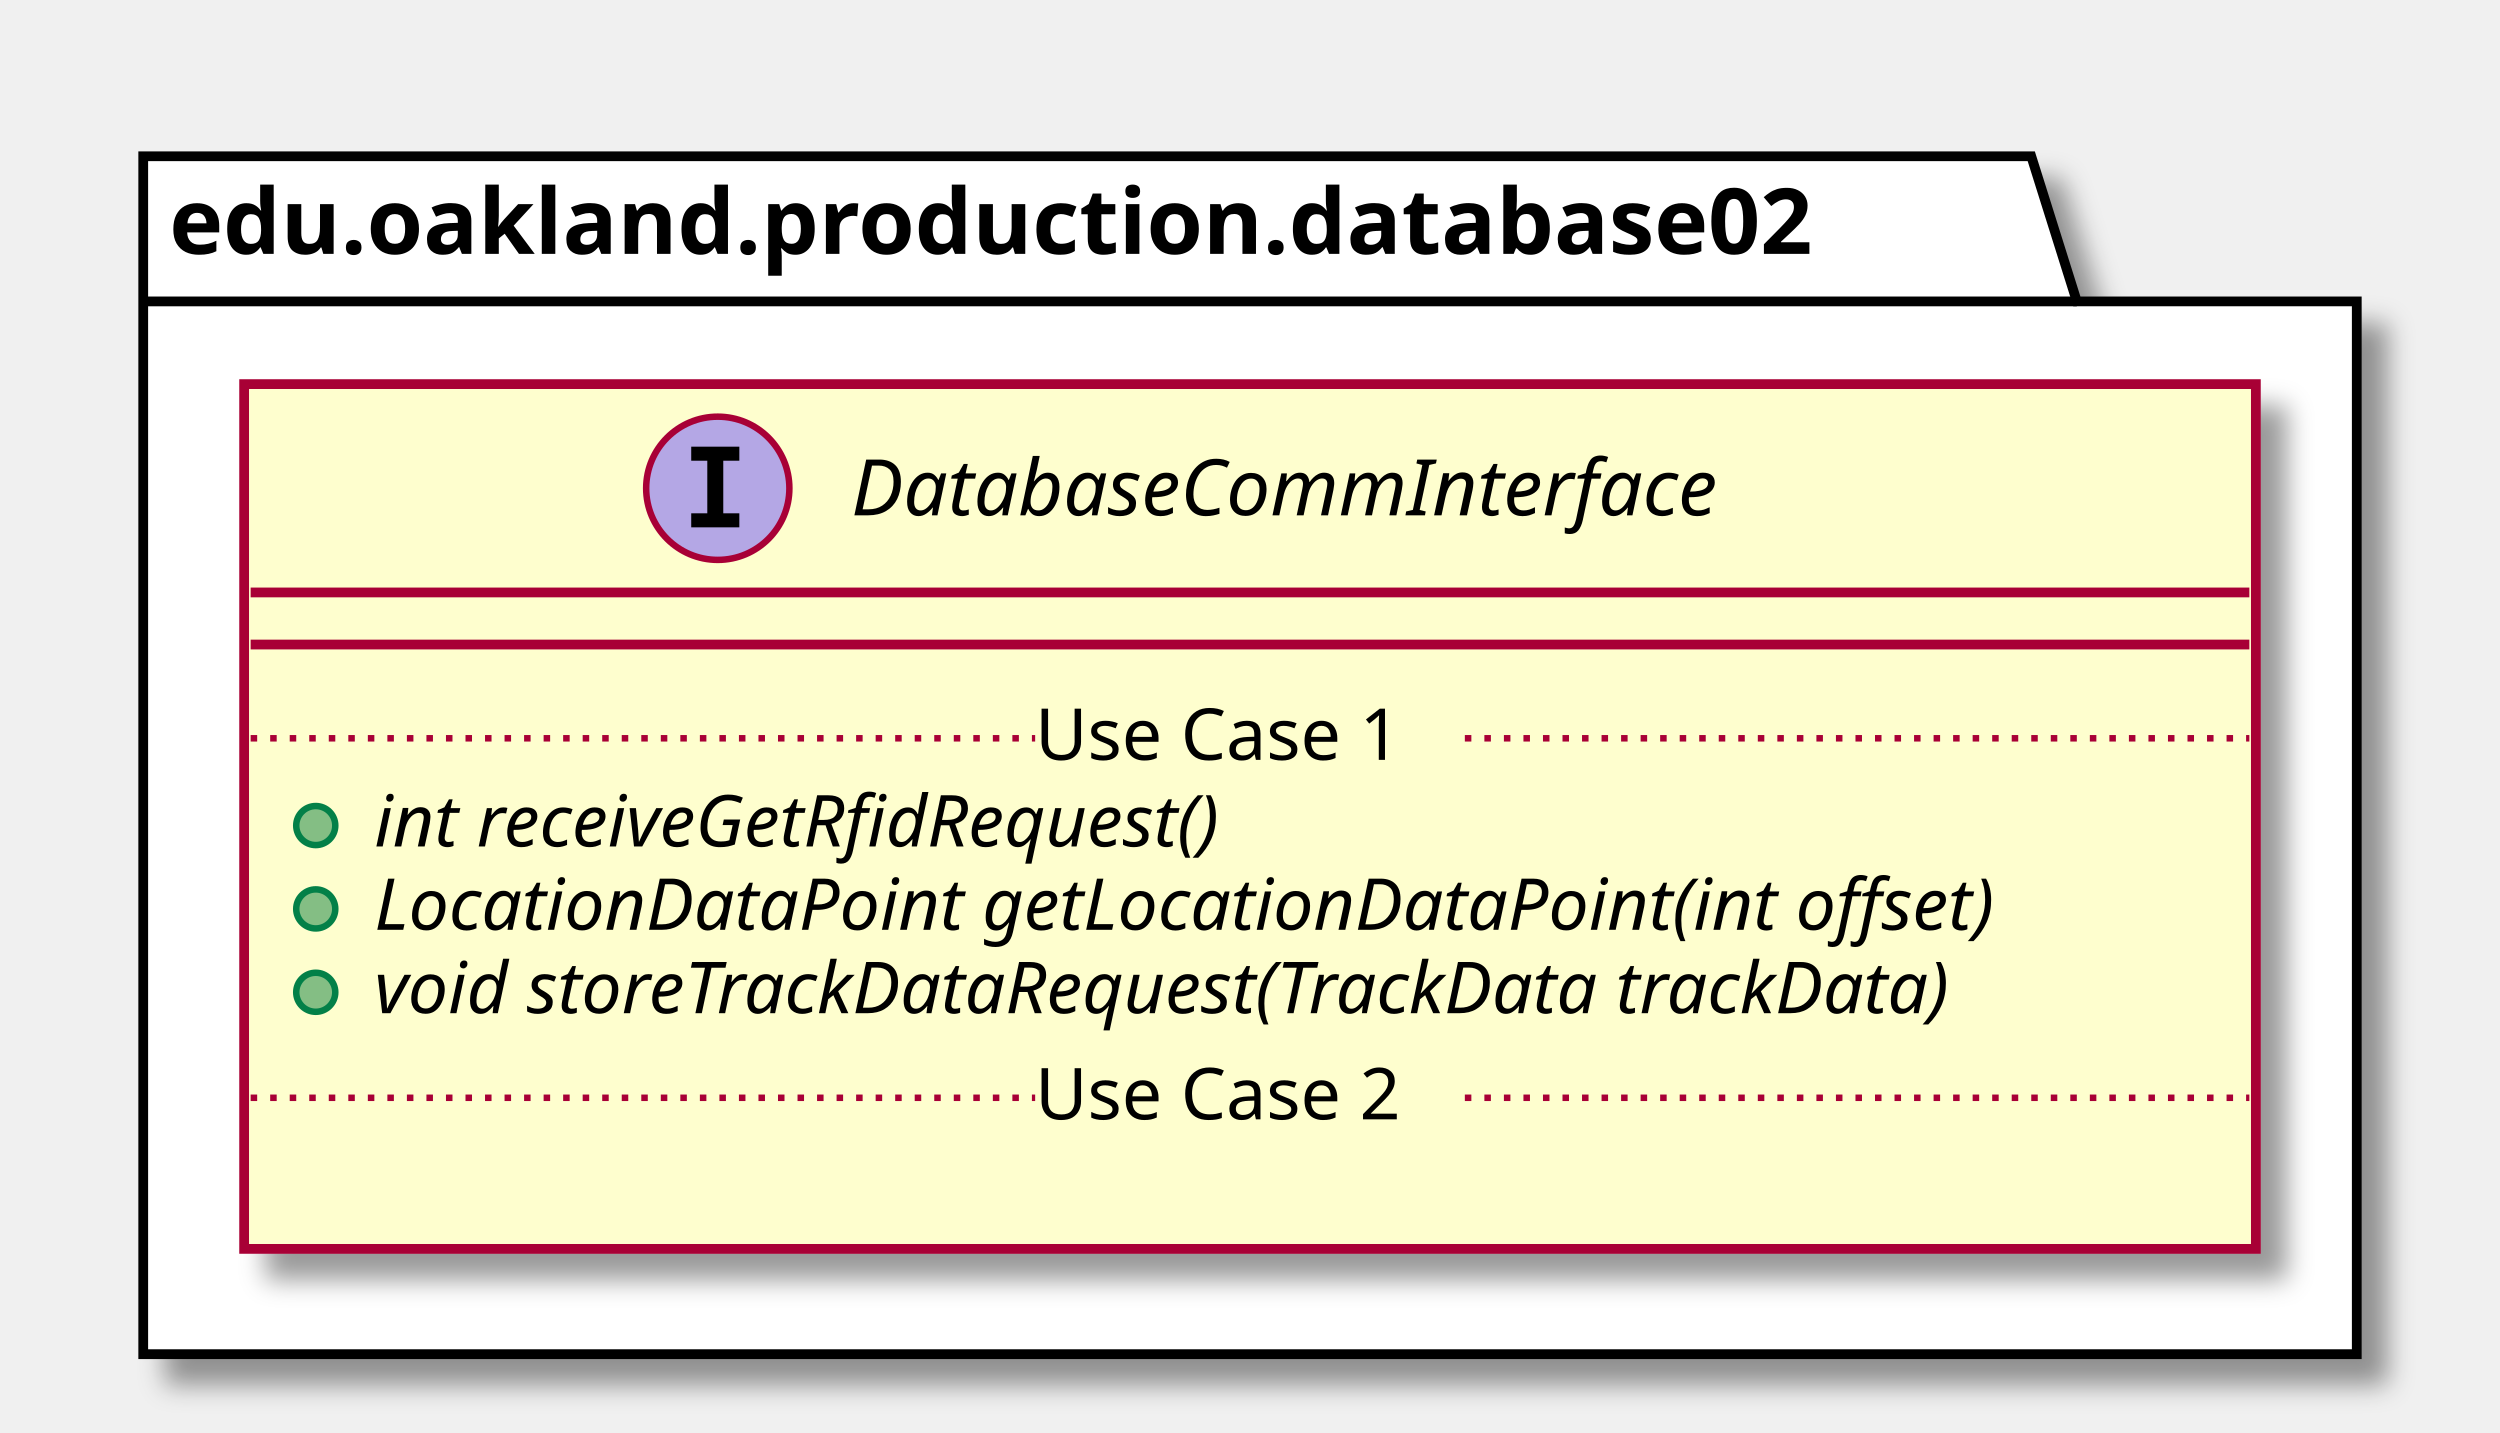
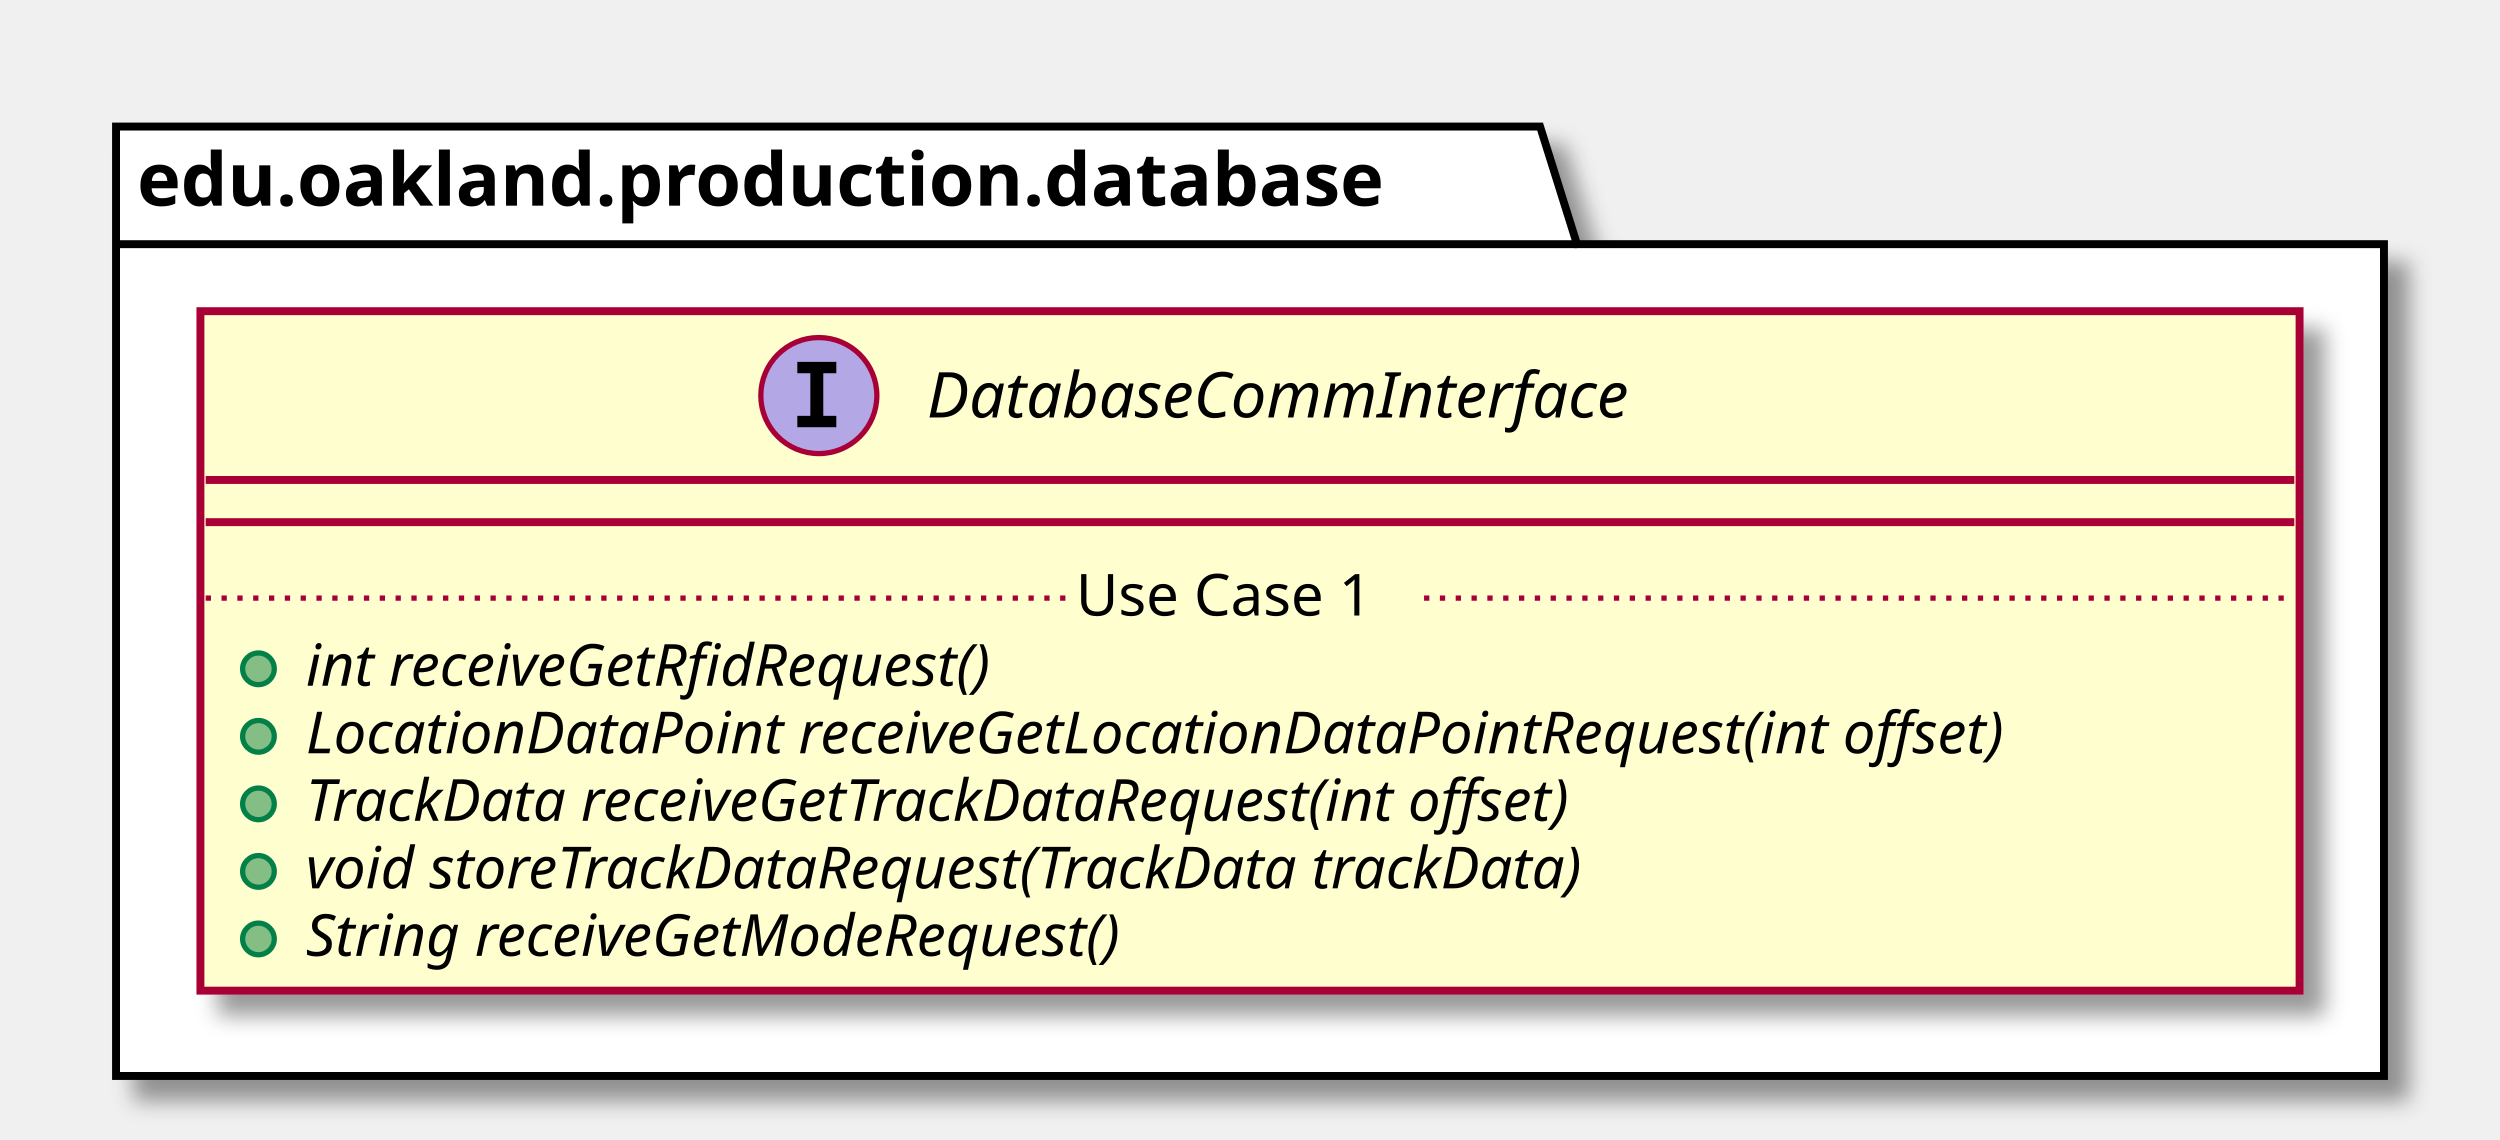
- <svg xmlns="http://www.w3.org/2000/svg" contentScriptType="application/ecmascript" contentStyleType="text/css" height="220px" preserveAspectRatio="none" style="width:384px;height:220px;" version="1.1" viewBox="0 0 384 220" width="384px" zoomAndPan="magnify">
+ <svg xmlns="http://www.w3.org/2000/svg" contentScriptType="application/ecmascript" contentStyleType="text/css" height="216px" preserveAspectRatio="none" style="width:474px;height:216px;" version="1.1" viewBox="0 0 474 216" width="474px" zoomAndPan="magnify">
  <defs>
-     <filter height="300%" id="fwx680xbfw66r" width="300%" x="-1" y="-1">
+     <filter height="300%" id="f1gjxnri8emfmg" width="300%" x="-1" y="-1">
      <feGaussianBlur result="blurOut" stdDeviation="2.0" />
      <feColorMatrix in="blurOut" result="blurOut2" type="matrix" values="0 0 0 0 0 0 0 0 0 0 0 0 0 0 0 0 0 0 .4 0" />
      <feOffset dx="4.0" dy="4.0" in="blurOut2" result="blurOut3" />
      <feBlend in="SourceGraphic" in2="blurOut3" mode="normal" />
    </filter>
  </defs>
  <g>
-     <polygon fill="#FFFFFF" filter="url(#fwx680xbfw66r)" points="22,24,312,24,319,46.297,362,46.297,362,208,22,208,22,24" style="stroke: #000000; stroke-width: 1.5;" />
-     <line style="stroke: #000000; stroke-width: 1.5;" x1="22" x2="319" y1="46.297" y2="46.297" />
-     <text fill="#000000" font-family="sans-serif" font-size="14" font-weight="bold" lengthAdjust="spacingAndGlyphs" textLength="284" x="26" y="38.995">edu.oakland.production.database02</text>
-     <rect fill="#FEFECE" filter="url(#fwx680xbfw66r)" height="132.828" id="DatabaseCommInterface" style="stroke: #A80036; stroke-width: 1.5;" width="309" x="37.5" y="59" />
-     <ellipse cx="110.25" cy="75" fill="#B4A7E5" rx="11" ry="11" style="stroke: #A80036; stroke-width: 1.0;" />
-     <path d="M106.172,70.766 L106.172,68.609 L113.562,68.609 L113.562,70.766 L111.094,70.766 L111.094,78.844 L113.562,78.844 L113.562,81 L106.172,81 L106.172,78.844 L108.641,78.844 L108.641,70.766 L106.172,70.766 Z " />
-     <text fill="#000000" font-family="sans-serif" font-size="12" font-style="italic" lengthAdjust="spacingAndGlyphs" textLength="155" x="130.75" y="79.154">DatabaseCommInterface</text>
-     <line style="stroke: #A80036; stroke-width: 1.5;" x1="38.5" x2="345.5" y1="91" y2="91" />
-     <line style="stroke: #A80036; stroke-width: 1.5;" x1="38.5" x2="345.5" y1="99" y2="99" />
-     <ellipse cx="48.5" cy="126.805" fill="#84BE84" rx="3" ry="3" style="stroke: #038048; stroke-width: 1.0;" />
-     <text fill="#000000" font-family="sans-serif" font-size="11" font-style="italic" lengthAdjust="spacingAndGlyphs" textLength="156" x="57.5" y="130.015">int receiveGetRfidRequest()</text>
-     <ellipse cx="48.5" cy="139.609" fill="#84BE84" rx="3" ry="3" style="stroke: #038048; stroke-width: 1.0;" />
-     <text fill="#000000" font-family="sans-serif" font-size="11" font-style="italic" lengthAdjust="spacingAndGlyphs" textLength="282" x="57.5" y="142.82">LocationDataPoint getLocationDataPoint(int offset)</text>
-     <ellipse cx="48.5" cy="152.414" fill="#84BE84" rx="3" ry="3" style="stroke: #038048; stroke-width: 1.0;" />
-     <text fill="#000000" font-family="sans-serif" font-size="11" font-style="italic" lengthAdjust="spacingAndGlyphs" textLength="283" x="57.5" y="155.625">void storeTrackDataRequest(TrackData trackData)</text>
-     <line style="stroke: #A80036; stroke-width: 1.0; stroke-dasharray: 1.0,2.0;" x1="38.5" x2="159" y1="113.402" y2="113.402" />
-     <text fill="#000000" font-family="sans-serif" font-size="11" lengthAdjust="spacingAndGlyphs" textLength="66" x="159" y="116.71">Use Case 1</text>
-     <line style="stroke: #A80036; stroke-width: 1.0; stroke-dasharray: 1.0,2.0;" x1="225" x2="345.5" y1="113.402" y2="113.402" />
-     <text fill="#000000" font-family="sans-serif" font-size="11" lengthAdjust="spacingAndGlyphs" textLength="0" x="47.5" y="185.234" />
-     <line style="stroke: #A80036; stroke-width: 1.0; stroke-dasharray: 1.0,2.0;" x1="38.5" x2="159" y1="168.621" y2="168.621" />
-     <text fill="#000000" font-family="sans-serif" font-size="11" lengthAdjust="spacingAndGlyphs" textLength="66" x="159" y="171.929">Use Case 2</text>
-     <line style="stroke: #A80036; stroke-width: 1.0; stroke-dasharray: 1.0,2.0;" x1="225" x2="345.5" y1="168.621" y2="168.621" />
+     <polygon fill="#FFFFFF" filter="url(#f1gjxnri8emfmg)" points="22,24,292,24,299,46.297,452,46.297,452,204,22,204,22,24" style="stroke: #000000; stroke-width: 1.5;" />
+     <line style="stroke: #000000; stroke-width: 1.5;" x1="22" x2="299" y1="46.297" y2="46.297" />
+     <text fill="#000000" font-family="sans-serif" font-size="14" font-weight="bold" lengthAdjust="spacingAndGlyphs" textLength="264" x="26" y="38.995">edu.oakland.production.database</text>
+     <rect fill="#FEFECE" filter="url(#f1gjxnri8emfmg)" height="128.828" id="DatabaseCommInterface" style="stroke: #A80036; stroke-width: 1.5;" width="398" x="38" y="59" />
+     <ellipse cx="155.25" cy="75" fill="#B4A7E5" rx="11" ry="11" style="stroke: #A80036; stroke-width: 1.0;" />
+     <path d="M151.172,70.766 L151.172,68.609 L158.562,68.609 L158.562,70.766 L156.094,70.766 L156.094,78.844 L158.562,78.844 L158.562,81 L151.172,81 L151.172,78.844 L153.641,78.844 L153.641,70.766 L151.172,70.766 Z " />
+     <text fill="#000000" font-family="sans-serif" font-size="12" font-style="italic" lengthAdjust="spacingAndGlyphs" textLength="155" x="175.75" y="79.154">DatabaseCommInterface</text>
+     <line style="stroke: #A80036; stroke-width: 1.5;" x1="39" x2="435" y1="91" y2="91" />
+     <line style="stroke: #A80036; stroke-width: 1.5;" x1="39" x2="435" y1="99" y2="99" />
+     <ellipse cx="49" cy="126.805" fill="#84BE84" rx="3" ry="3" style="stroke: #038048; stroke-width: 1.0;" />
+     <text fill="#000000" font-family="sans-serif" font-size="11" font-style="italic" lengthAdjust="spacingAndGlyphs" textLength="156" x="58" y="130.015">int receiveGetRfidRequest()</text>
+     <ellipse cx="49" cy="139.609" fill="#84BE84" rx="3" ry="3" style="stroke: #038048; stroke-width: 1.0;" />
+     <text fill="#000000" font-family="sans-serif" font-size="11" font-style="italic" lengthAdjust="spacingAndGlyphs" textLength="372" x="58" y="142.82">LocationDataPoint receiveGetLocationDataPointRequest(int offset)</text>
+     <ellipse cx="49" cy="152.414" fill="#84BE84" rx="3" ry="3" style="stroke: #038048; stroke-width: 1.0;" />
+     <text fill="#000000" font-family="sans-serif" font-size="11" font-style="italic" lengthAdjust="spacingAndGlyphs" textLength="284" x="58" y="155.625">TrackData receiveGetTrackDataRequest(int offset)</text>
+     <ellipse cx="49" cy="165.219" fill="#84BE84" rx="3" ry="3" style="stroke: #038048; stroke-width: 1.0;" />
+     <text fill="#000000" font-family="sans-serif" font-size="11" font-style="italic" lengthAdjust="spacingAndGlyphs" textLength="283" x="58" y="168.429">void storeTrackDataRequest(TrackData trackData)</text>
+     <ellipse cx="49" cy="178.023" fill="#84BE84" rx="3" ry="3" style="stroke: #038048; stroke-width: 1.0;" />
+     <text fill="#000000" font-family="sans-serif" font-size="11" font-style="italic" lengthAdjust="spacingAndGlyphs" textLength="183" x="58" y="181.234">String receiveGetModeRequest()</text>
+     <line style="stroke: #A80036; stroke-width: 1.0; stroke-dasharray: 1.0,2.0;" x1="39" x2="204" y1="113.402" y2="113.402" />
+     <text fill="#000000" font-family="sans-serif" font-size="11" lengthAdjust="spacingAndGlyphs" textLength="66" x="204" y="116.71">Use Case 1</text>
+     <line style="stroke: #A80036; stroke-width: 1.0; stroke-dasharray: 1.0,2.0;" x1="270" x2="435" y1="113.402" y2="113.402" />
  </g>
</svg>
